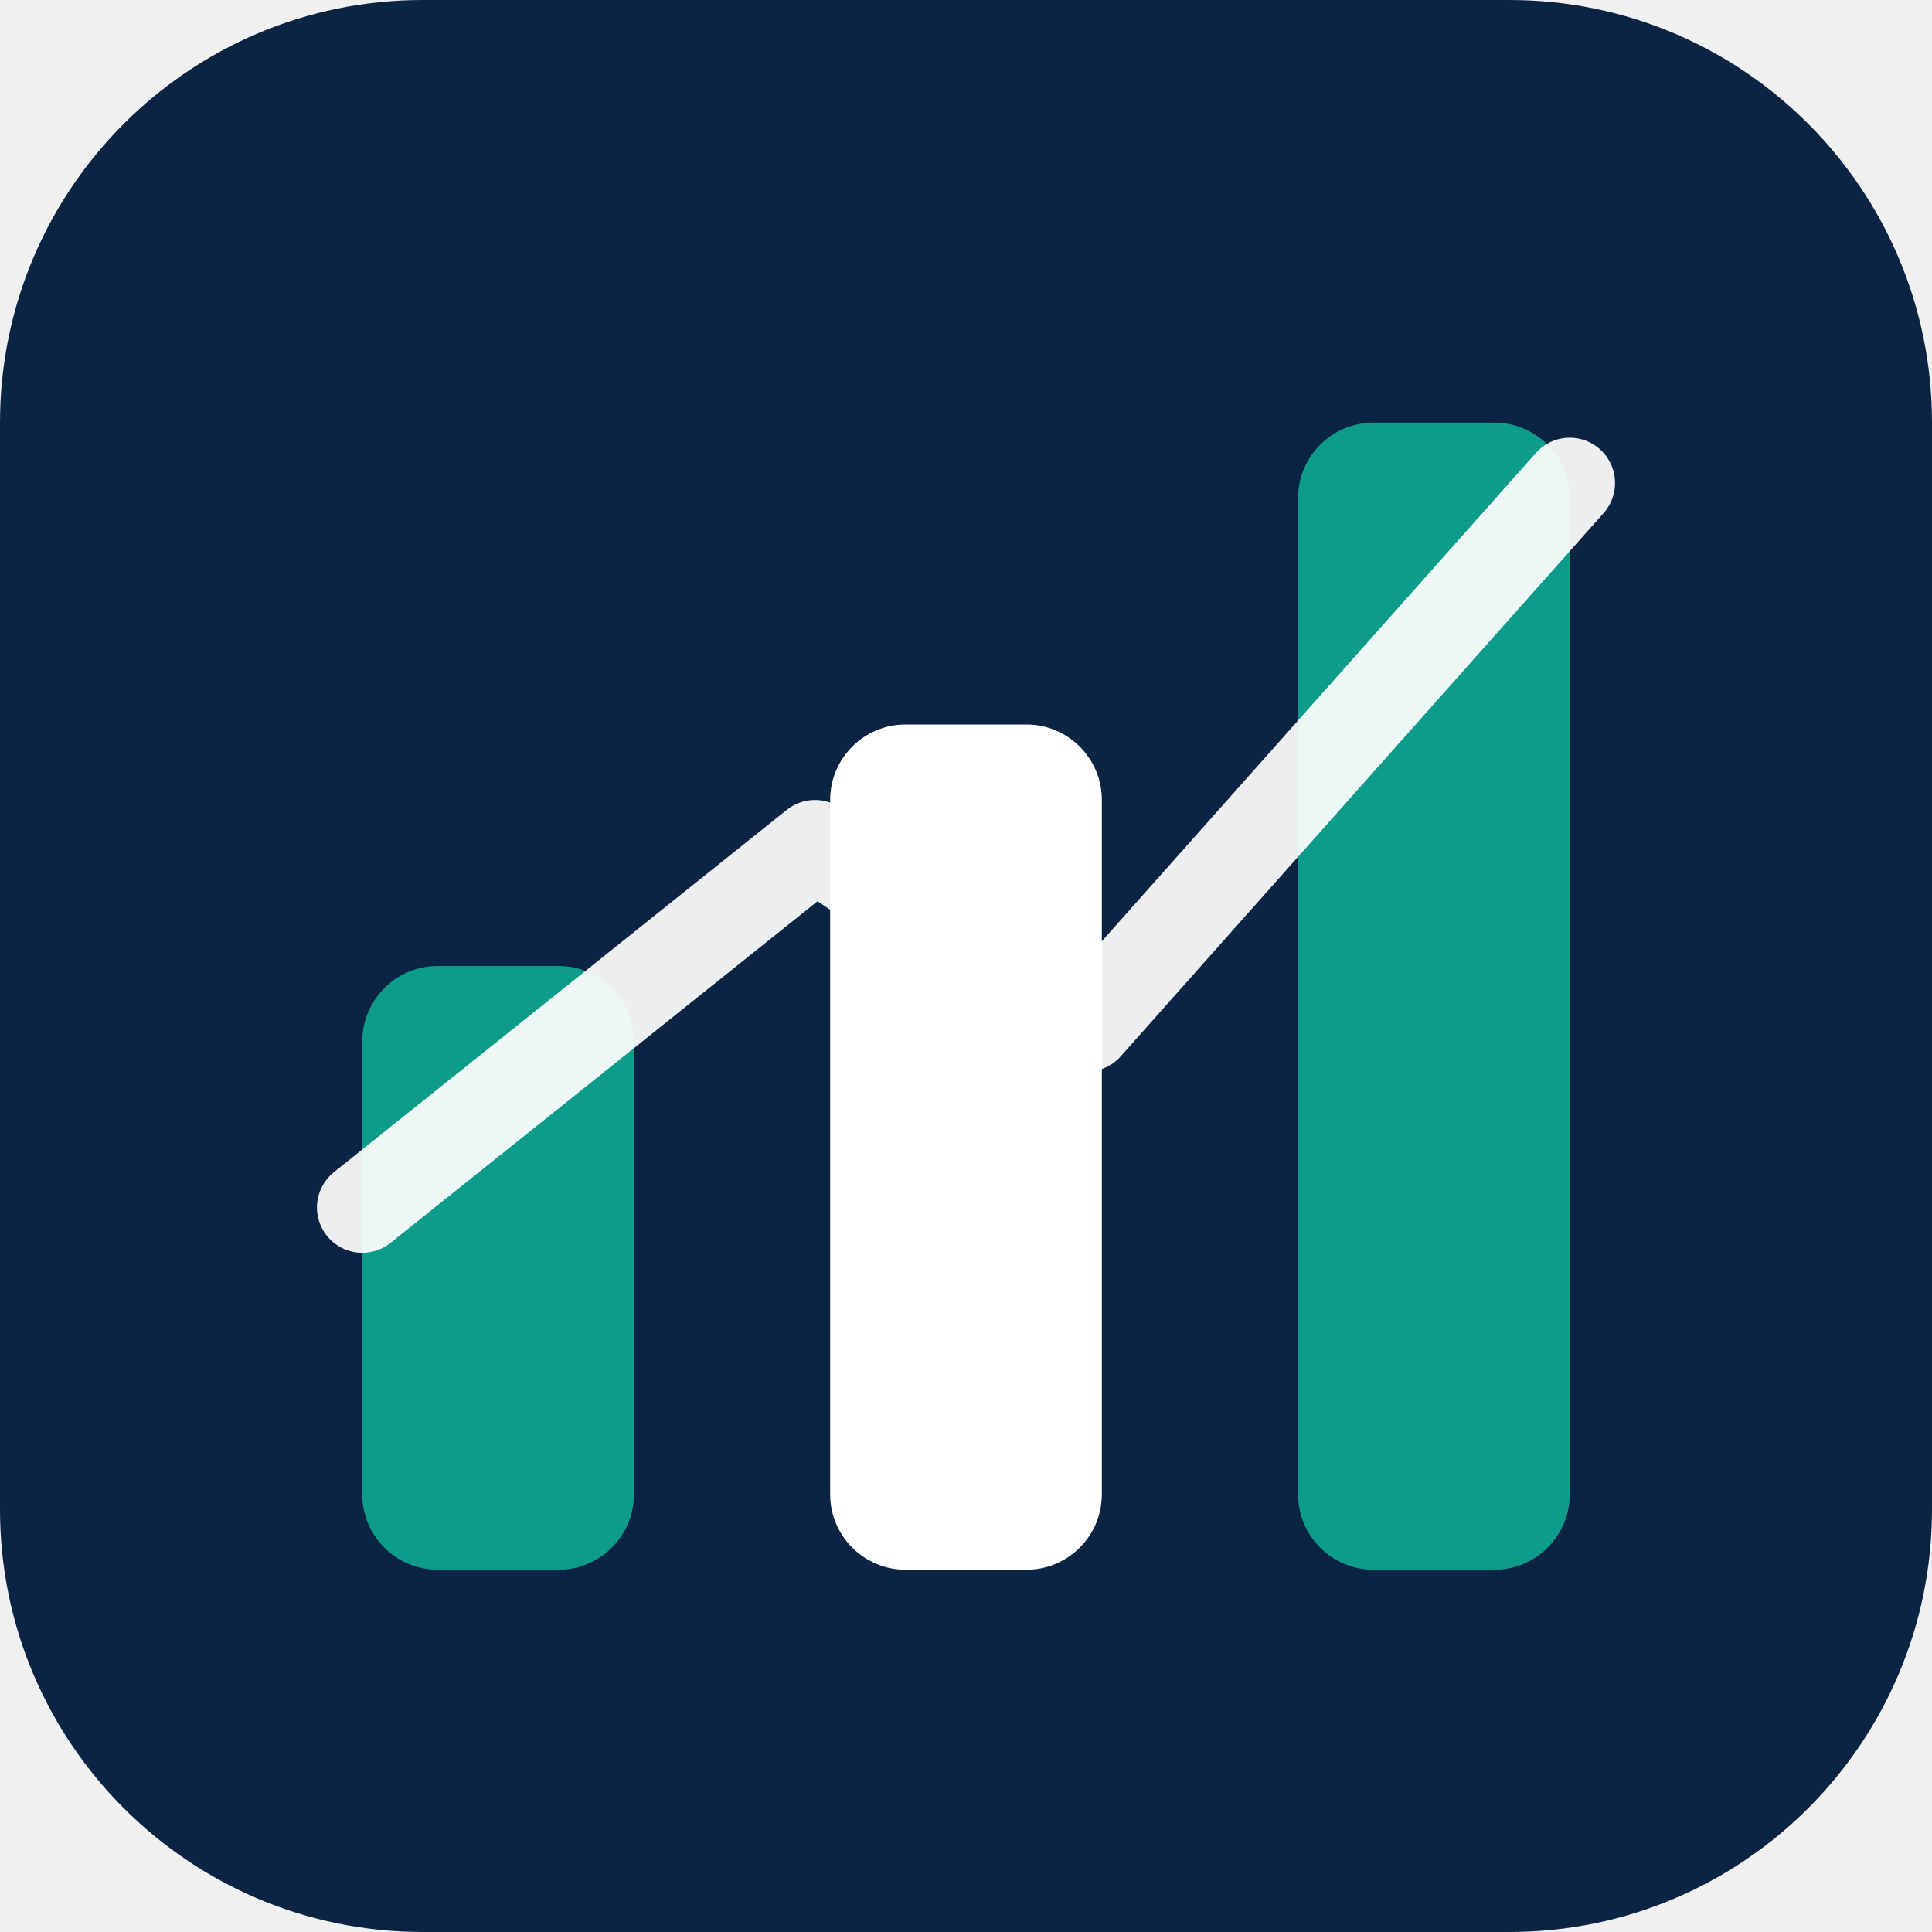
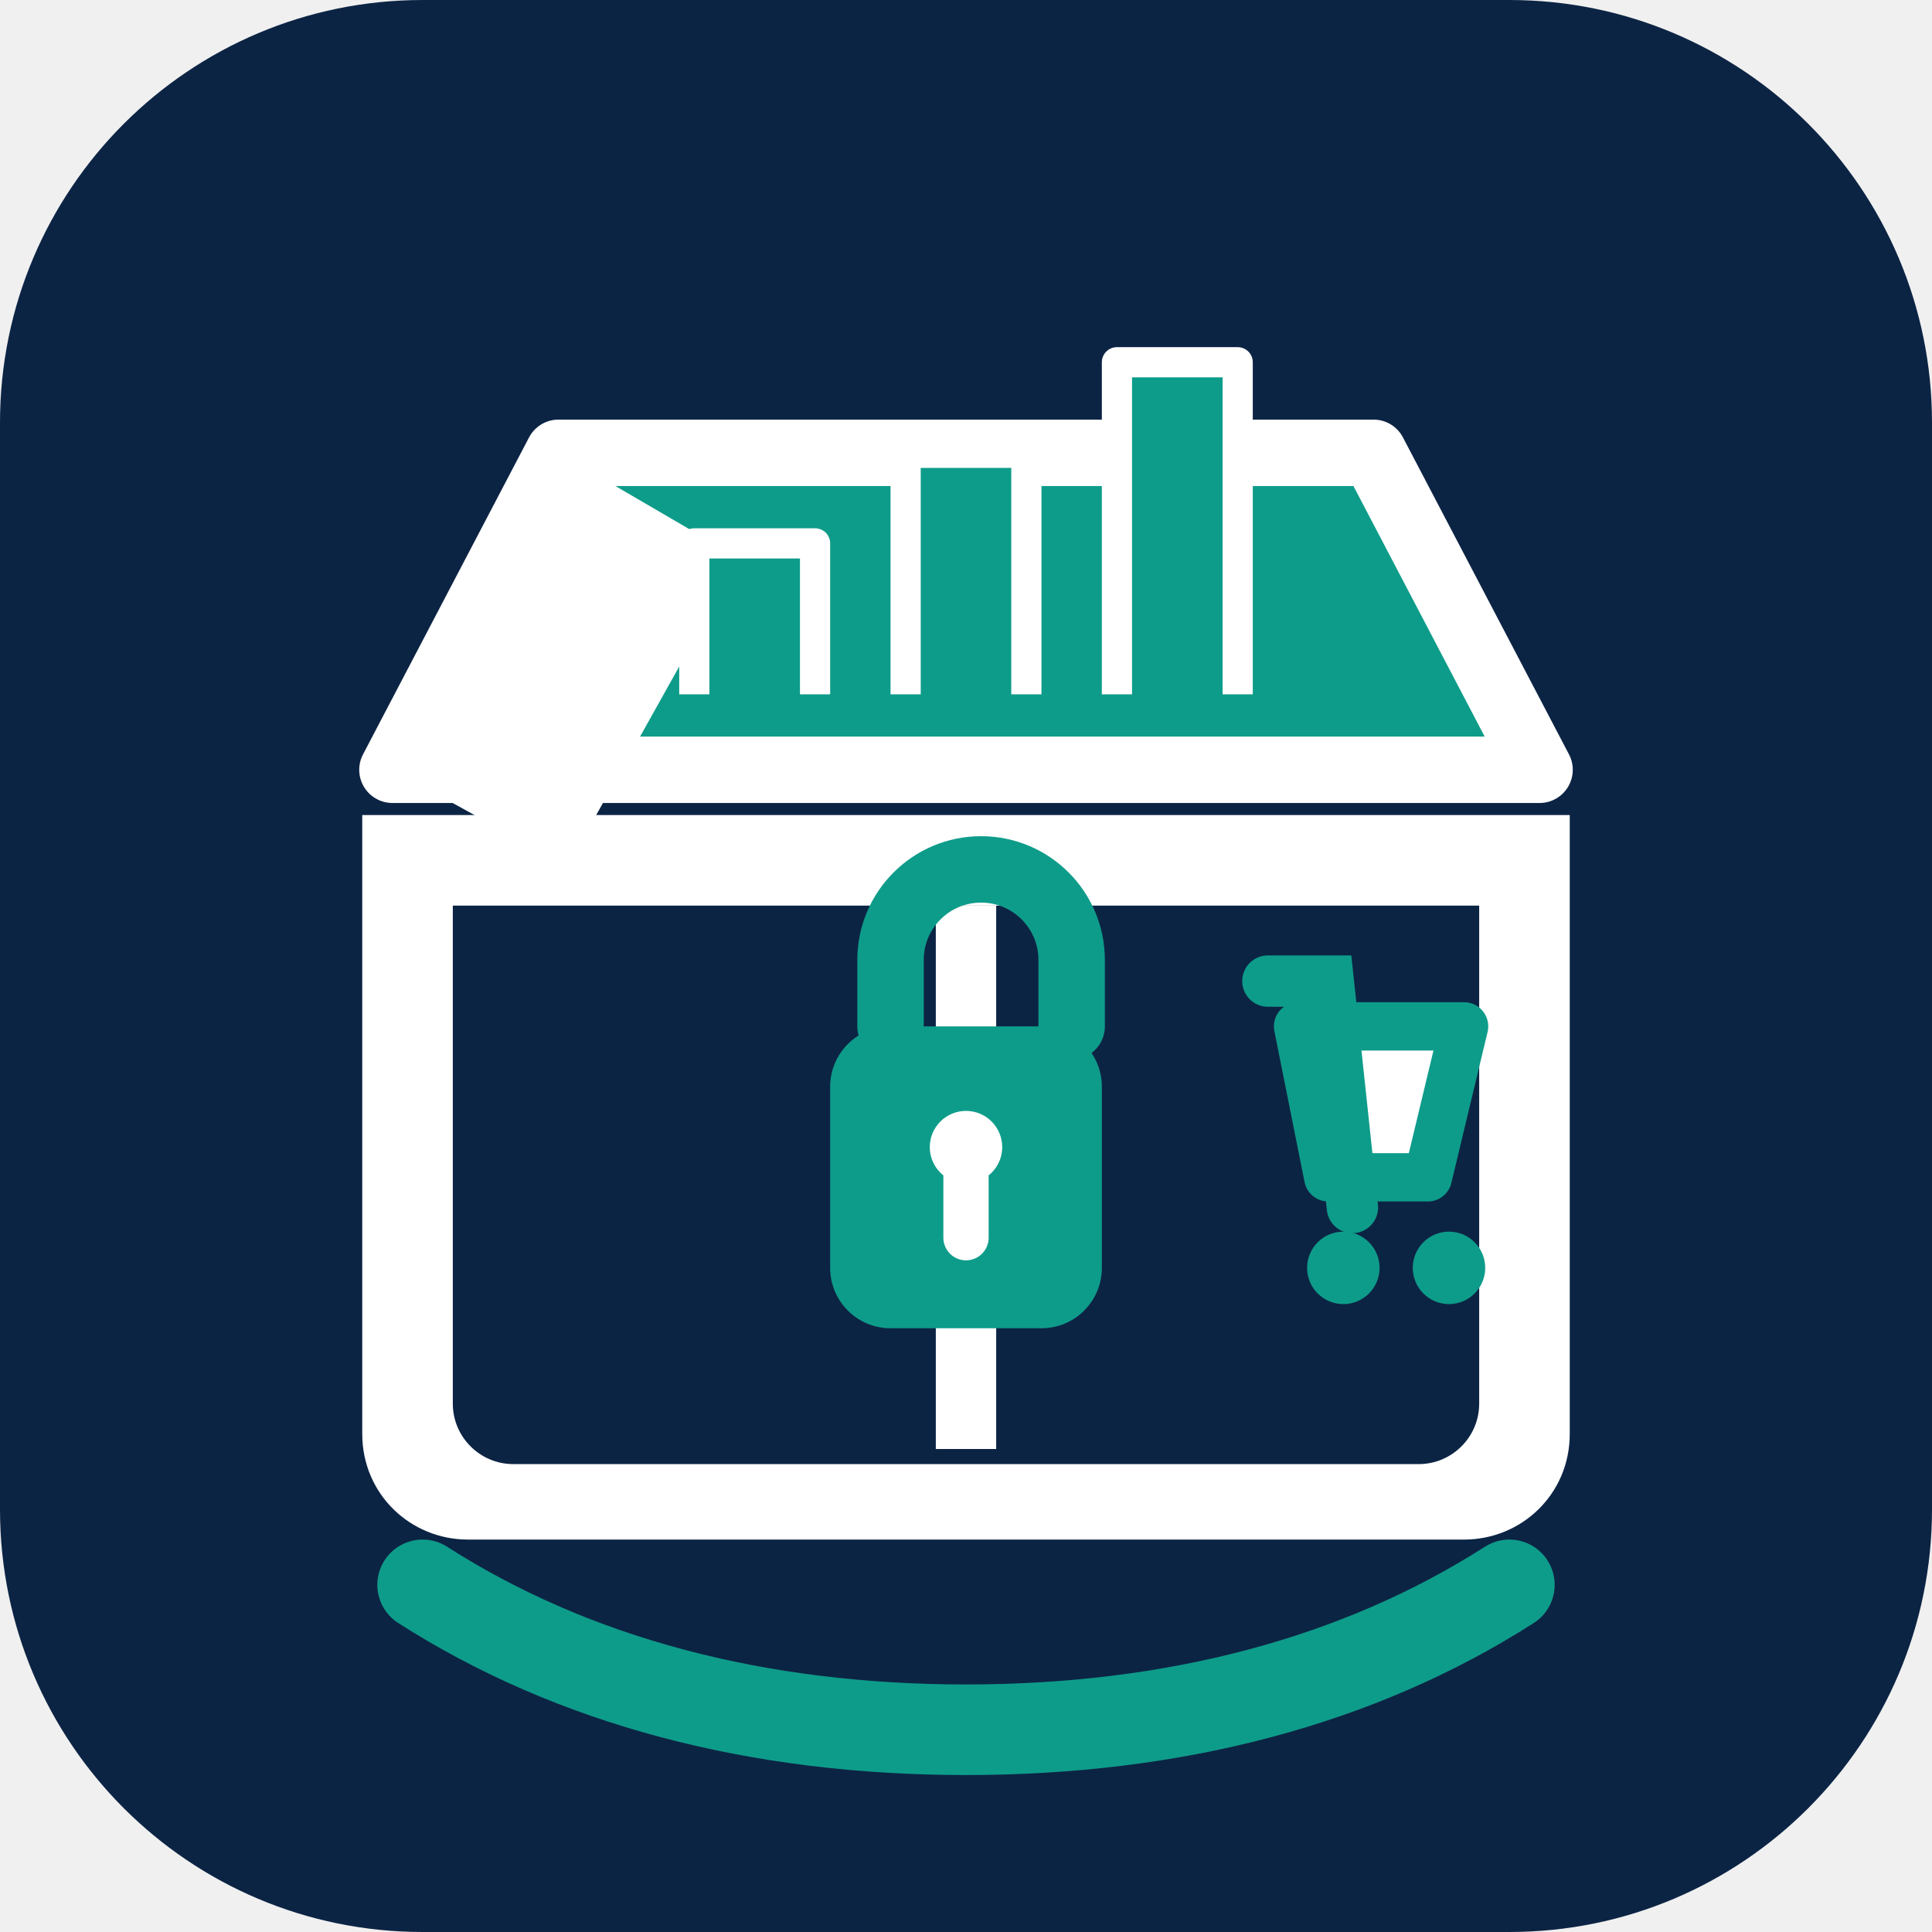
- <svg xmlns="http://www.w3.org/2000/svg" viewBox="0 0 64 64" width="64" height="64">
+ <svg xmlns="http://www.w3.org/2000/svg" viewBox="0 0 64 64" role="img" aria-labelledby="title desc">
  <rect width="64" height="64" rx="14" fill="#0C2444" />
-   <rect x="12" y="32" width="9" height="20" rx="2.5" fill="#0E9C8A" />
-   <rect x="27.5" y="24" width="9" height="28" rx="2.5" fill="#FFFFFF" />
-   <rect x="43" y="14" width="9" height="38" rx="2.5" fill="#0E9C8A" />
-   <path d="M12 40 L27 28 L36 34 L52 16" stroke="#FFFFFF" stroke-width="3" stroke-linecap="round" stroke-linejoin="round" fill="none" opacity="0.92" />
+   <path d="M13 25.5 18.5 15h27L51 25.5Z" fill="#0E9C8A" stroke="#FFFFFF" stroke-width="2.2" stroke-linejoin="round" />
+   <path d="M18.5 15 13 25.5l5.8 3.2 5.7-10.2Z" fill="#FFFFFF" />
+   <path d="M23 23v-5h4v5M30 23v-8h4v8M37 23V12h4v11" fill="#0E9C8A" stroke="#FFFFFF" stroke-width="1" stroke-linejoin="round" />
+   <path d="M12 27h40v20.5c0 2-1.6 3.5-3.5 3.5h-33c-1.9 0-3.5-1.5-3.5-3.5Z" fill="#FFFFFF" />
+   <path d="M15 30h34v16.5c0 1.1-.9 2-2 2H17c-1.1 0-2-.9-2-2Z" fill="#0C2444" />
+   <path d="M32 30v18" stroke="#FFFFFF" stroke-width="2" />
+   <rect x="27.5" y="34" width="9" height="10" rx="2" fill="#0E9C8A" />
+   <path d="M29.5 34v-2.2a3 3 0 0 1 6 0V34" fill="none" stroke="#0E9C8A" stroke-width="2.2" stroke-linecap="round" />
+   <circle cx="32" cy="38" r="1.2" fill="#FFFFFF" />
+   <path d="M32 39v2" stroke="#FFFFFF" stroke-width="1.5" stroke-linecap="round" />
+   <path d="M43 34h5.5l-1.2 5H44Z" fill="#FFFFFF" stroke="#0E9C8A" stroke-width="1.6" stroke-linejoin="round" />
+   <path d="M42 32.5h2l.8 7.5" fill="none" stroke="#0E9C8A" stroke-width="1.7" stroke-linecap="round" />
+   <circle cx="44.5" cy="42" r="1.2" fill="#0E9C8A" />
+   <circle cx="48" cy="42" r="1.2" fill="#0E9C8A" />
+   <path d="M14 52.5c5 3.2 11.1 4.8 18 4.8s13-1.6 18-4.8" fill="none" stroke="#0E9C8A" stroke-width="3" stroke-linecap="round" />
</svg>
